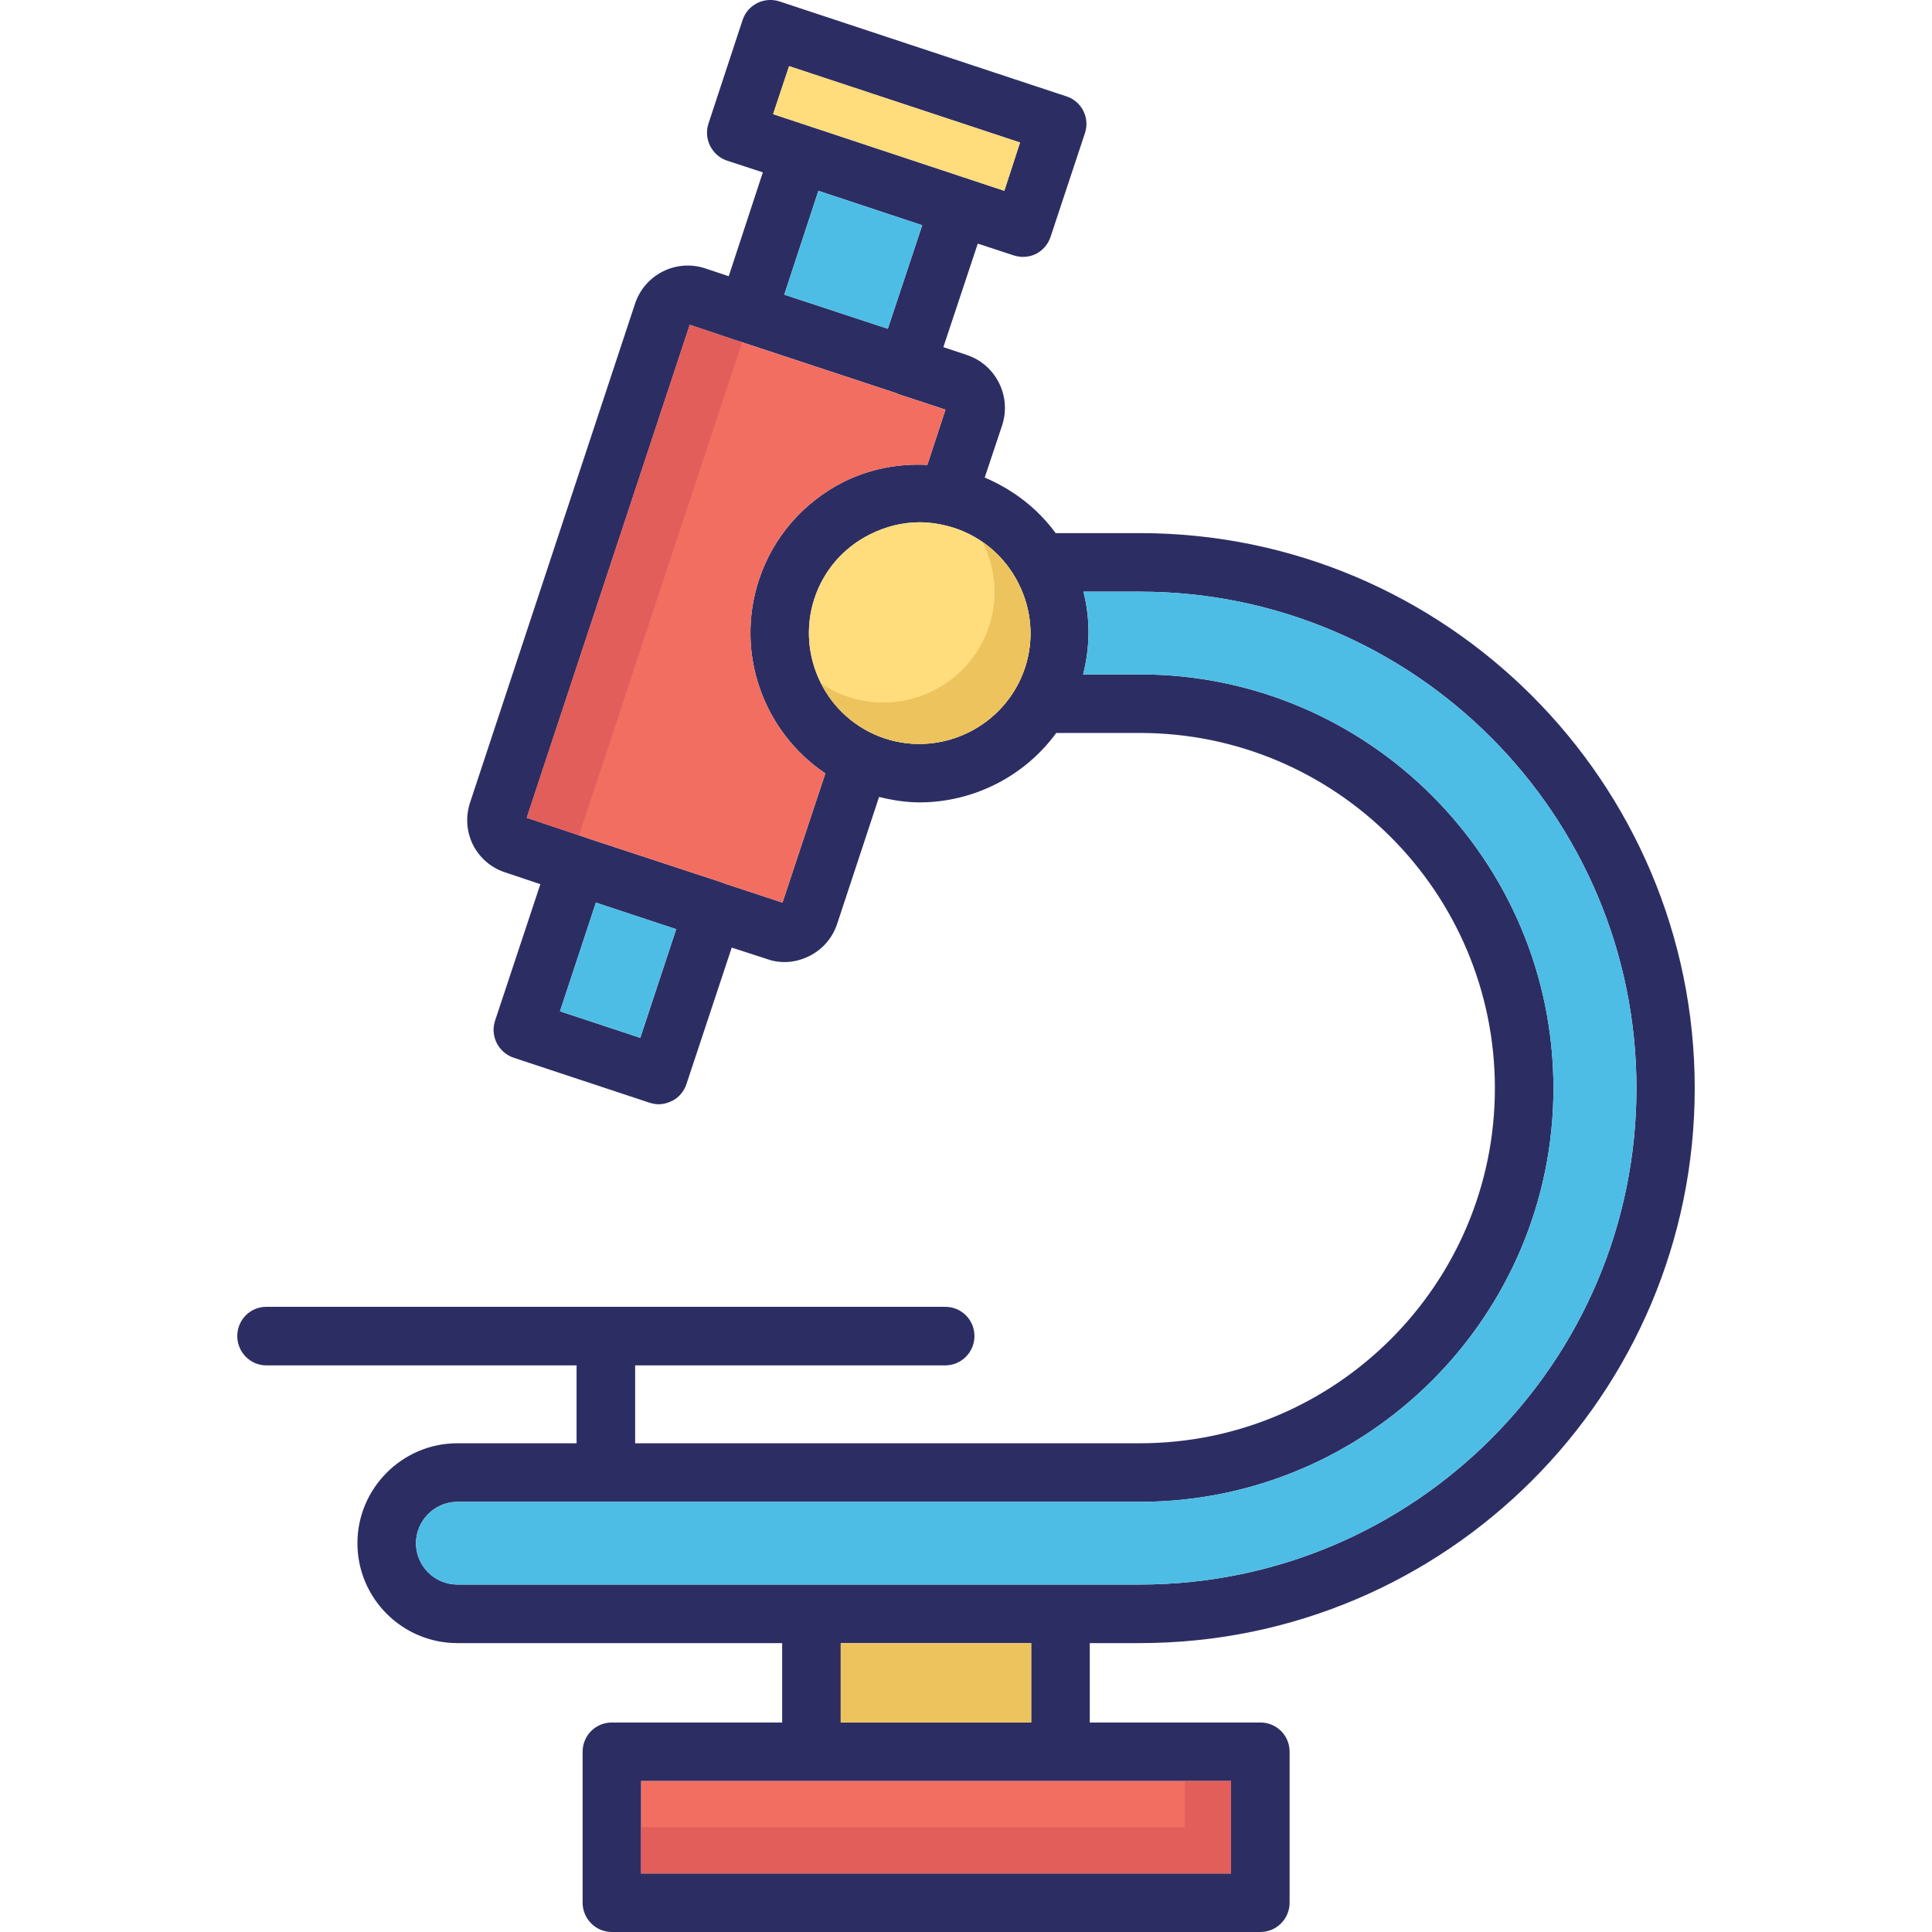
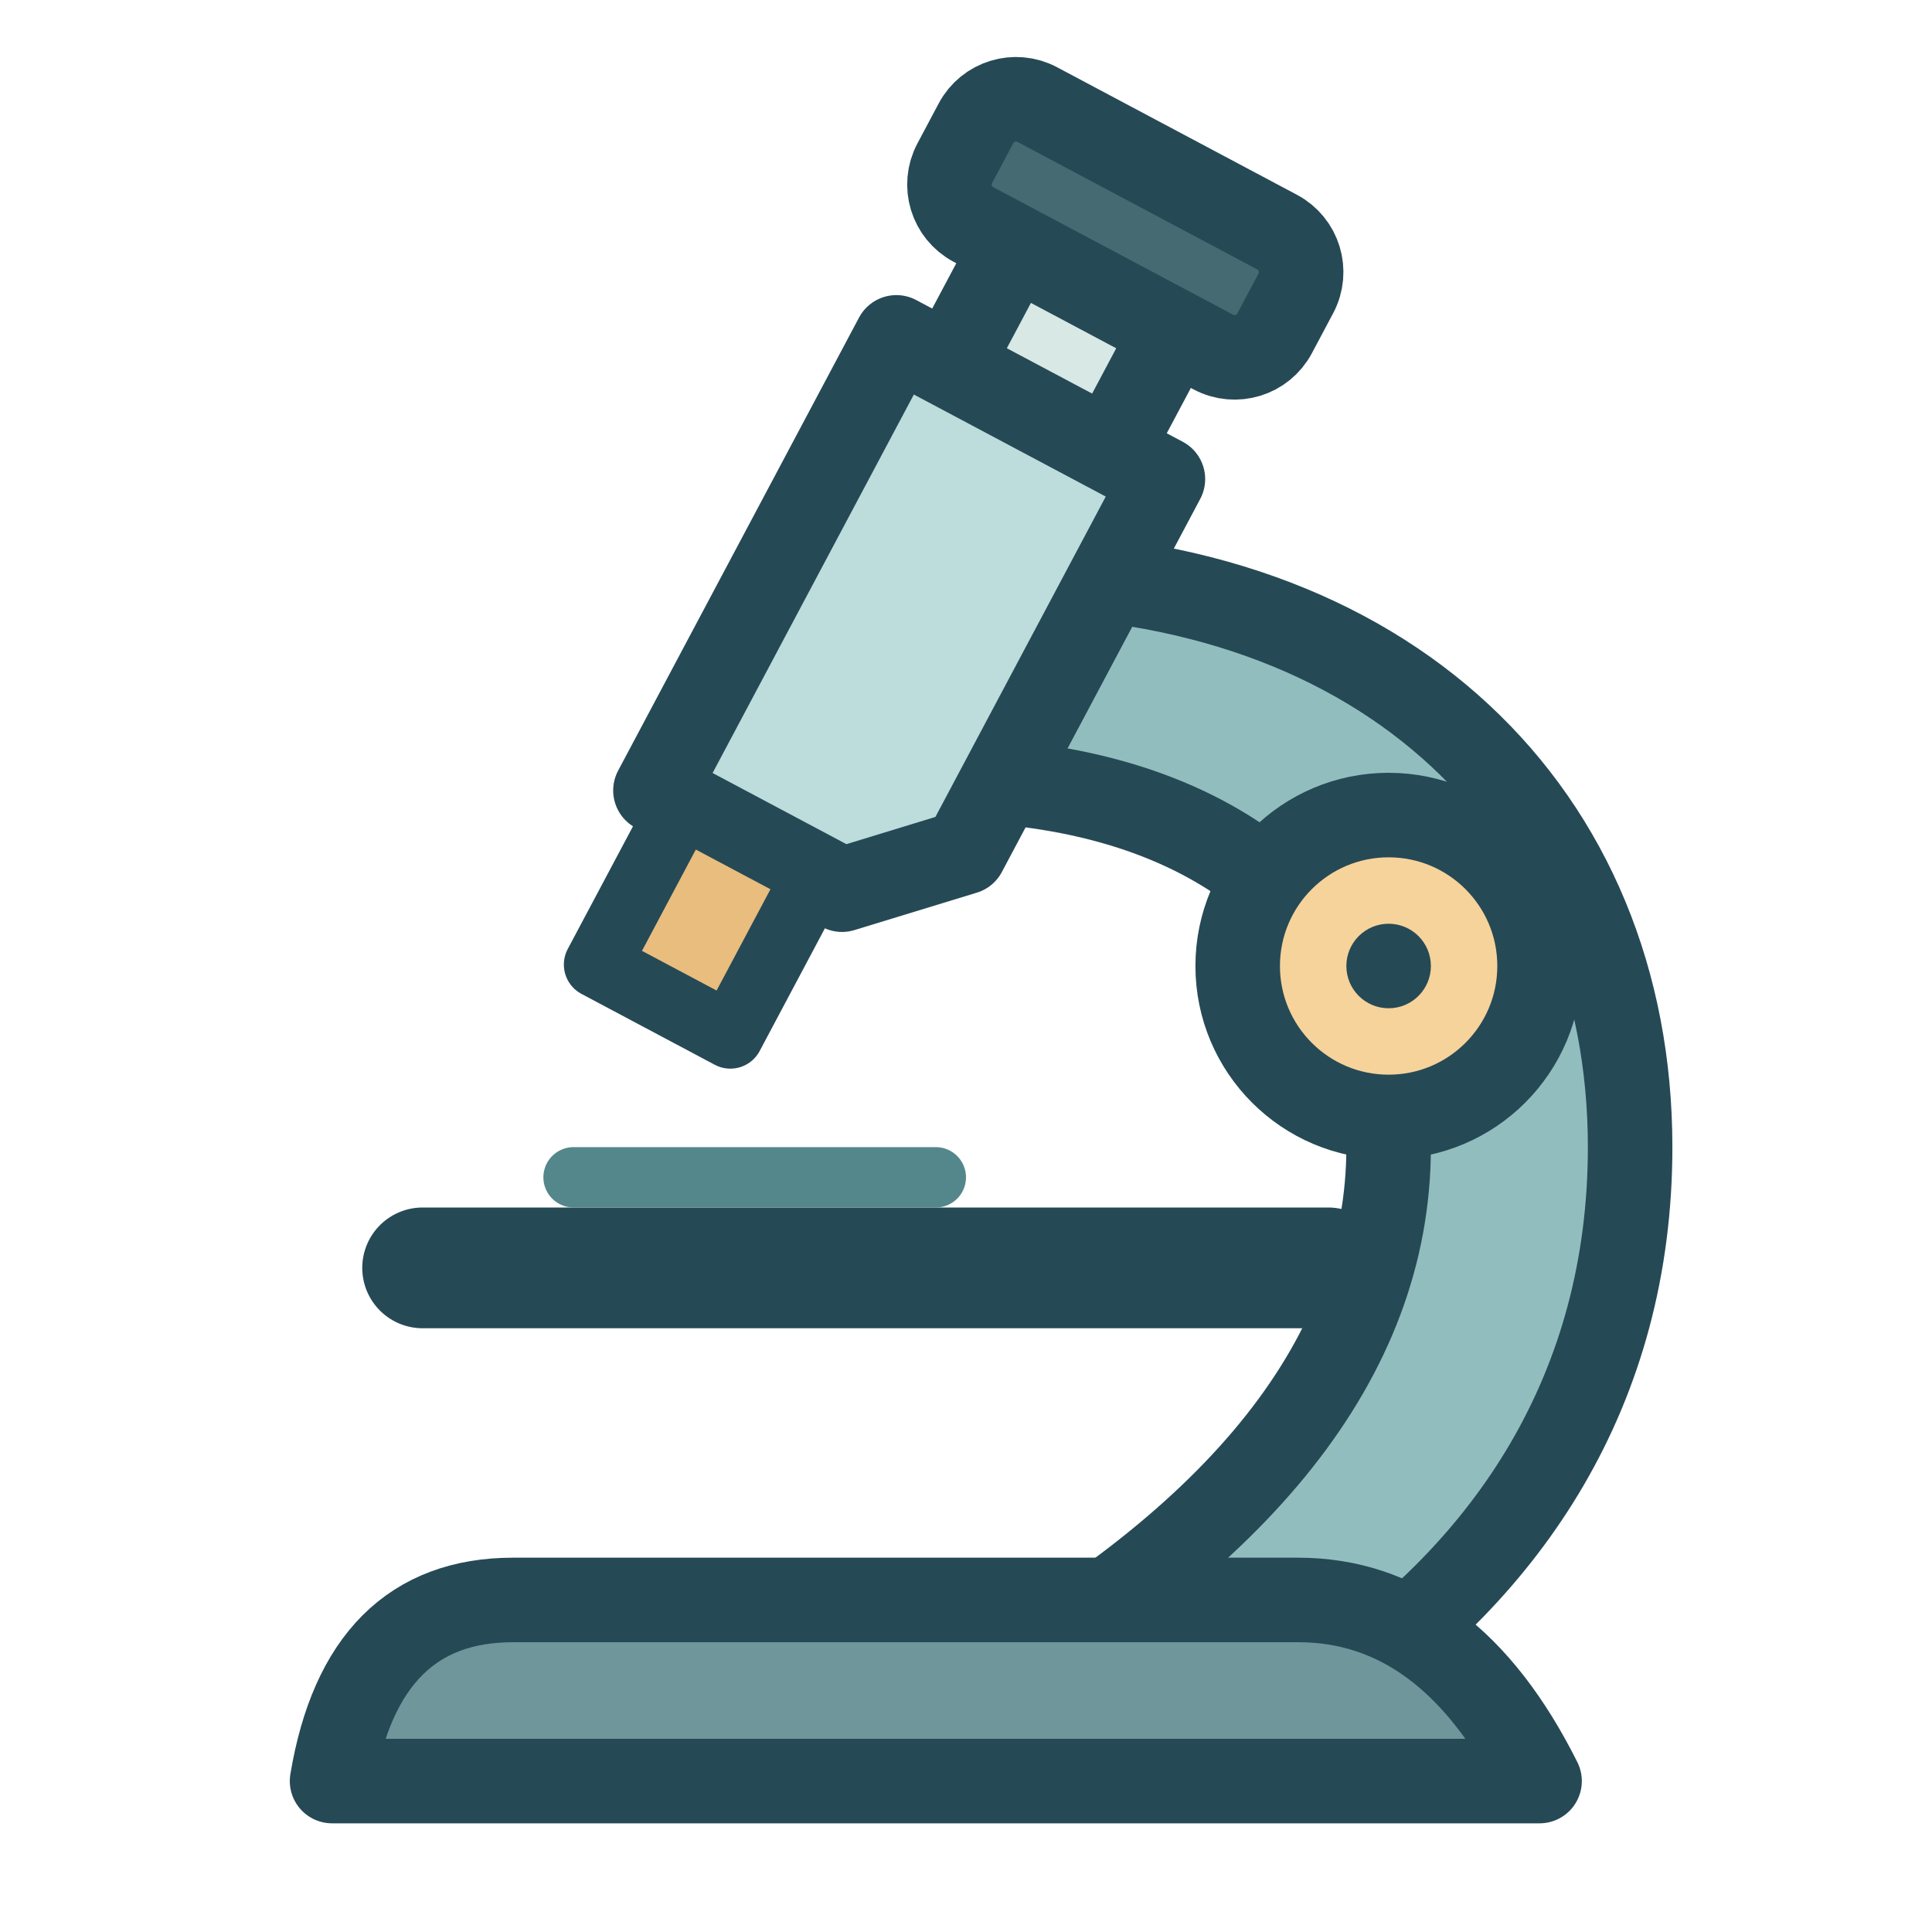
- <svg xmlns="http://www.w3.org/2000/svg" width="64" height="64" enable-background="new 0 0 64 64" viewBox="0 0 64 64" id="microscope">
-   <path fill="#2C2E63" d="M37.76,54.43c10.14,0,18.38-8.24,18.38-18.38s-8.24-18.39-18.38-18.39h-2.79c-0.6-0.82-1.41-1.44-2.35-1.84   l0.58-1.74c0.31-0.96-0.21-2-1.17-2.32l-0.78-0.26l1.14-3.43l1.19,0.39c0.1,0.03,0.2,0.05,0.3,0.05c0.15,0,0.3-0.03,0.44-0.1   c0.23-0.12,0.4-0.32,0.48-0.56l1.14-3.44c0.17-0.51-0.11-1.06-0.62-1.22l-9.49-3.14c-0.51-0.17-1.06,0.1-1.23,0.61l-1.13,3.43   c-0.17,0.51,0.11,1.06,0.61,1.23l1.19,0.39l-1.13,3.44l-0.78-0.26c-0.97-0.32-2,0.21-2.32,1.16l-5.47,16.54   c-0.15,0.46-0.12,0.96,0.1,1.4c0.22,0.43,0.6,0.76,1.07,0.91l1.16,0.39l-1.5,4.52c-0.17,0.51,0.11,1.06,0.62,1.23l4.5,1.49   c0.1,0.03,0.2,0.05,0.3,0.05c0.15,0,0.3-0.04,0.44-0.11c0.23-0.11,0.4-0.32,0.48-0.56l1.5-4.52l1.17,0.38   c0.19,0.07,0.39,0.1,0.58,0.1c0.28,0,0.56-0.07,0.82-0.2c0.44-0.22,0.76-0.59,0.92-1.06l1.39-4.21c0.45,0.11,0.9,0.18,1.34,0.18   c1.78,0,3.48-0.86,4.53-2.3h2.77c6.49,0,11.76,5.28,11.76,11.77c0,6.48-5.27,11.76-11.76,11.76H21.04v-2.58h10.27   c0.54,0,0.97-0.44,0.97-0.97c0-0.54-0.43-0.97-0.97-0.97H8.82c-0.53,0-0.96,0.43-0.96,0.97c0,0.53,0.43,0.97,0.96,0.97H19.1v2.58   h-3.95c-1.82,0-3.31,1.49-3.31,3.31c0,1.83,1.49,3.31,3.31,3.31h10.76v2.63h-5.64c-0.54,0-0.97,0.43-0.97,0.97v5   c0,0.53,0.43,0.97,0.97,0.97h21.48c0.54,0,0.97-0.44,0.97-0.97v-5c0-0.54-0.43-0.97-0.97-0.97H36.1v-2.63H37.76z M26.14,2.191   l7.65,2.53l-0.52,1.6l-7.66-2.54L26.14,2.191z M30.55,7.461l-1.14,3.43l-3.43-1.13l1.13-3.44L30.55,7.461z M21.21,34.38l-2.66-0.88   l1.19-3.6l2.66,0.88L21.21,34.38z M25.92,29.9l-1.97-0.65c-0.01-0.01-0.01-0.01-0.02-0.01c-0.01-0.01-0.01,0-0.02-0.01l-4.47-1.47   c0-0.01,0-0.01-0.01-0.01h-0.01l-1.97-0.66l5.4-16.33l1.58,0.53c0.01,0,0.01,0,0.02,0.01c0,0,0.01,0,0.02,0l5.24,1.73   c0,0.01,0.01,0.01,0.01,0.01c0.01,0,0.02,0,0.02,0.01l1.58,0.52l-0.6,1.83c-0.95-0.05-1.9,0.13-2.77,0.56   c-1.34,0.68-2.34,1.83-2.81,3.25c-0.8,2.44,0.16,5.04,2.2,6.41L25.92,29.9z M33.95,22.131c-0.64,1.91-2.72,2.96-4.64,2.33   c-1.92-0.64-2.96-2.72-2.33-4.64c0.31-0.93,0.96-1.68,1.84-2.12c0.52-0.26,1.08-0.4,1.64-0.4c0.39,0,0.78,0.07,1.16,0.19   c0.93,0.31,1.68,0.96,2.12,1.84C34.18,20.201,34.26,21.201,33.95,22.131z M40.78,59v3.06H21.24V59H40.78z M27.85,57.06v-2.63h6.31   v2.63H27.85z M15.15,52.49c-0.75,0-1.37-0.61-1.37-1.37c0-0.75,0.62-1.37,1.37-1.37h22.61c7.55,0,13.7-6.15,13.7-13.7   c0-7.56-6.15-13.71-13.7-13.71h-1.88c0.23-0.91,0.24-1.84,0.01-2.74h1.87c9.07,0,16.45,7.38,16.45,16.45   c0,9.07-7.38,16.44-16.45,16.44H15.15z" />
-   <polygon fill="#4DBDE5" points="30.55 7.461 29.41 10.891 25.98 9.761 27.11 6.321" />
-   <polygon fill="#FFDC7C" points="33.79 4.721 33.27 6.321 25.61 3.781 26.14 2.191" />
-   <rect width="6.31" height="2.63" x="27.85" y="54.43" fill="#EDC35E" />
-   <rect width="19.54" height="3.06" x="21.24" y="59" fill="#F26E61" />
-   <polygon fill="#E15E5A" points="40.78 59 40.78 62.06 21.24 62.06 21.24 60.53 39.25 60.53 39.25 59" />
-   <rect width="3.792" height="2.802" x="18.579" y="30.739" fill="#4DBDE5" transform="rotate(-71.712 20.474 32.14)" />
-   <path fill="#F26E61" d="M31.32,13.571l-0.6,1.83c-0.95-0.05-1.9,0.13-2.77,0.56c-1.34,0.68-2.34,1.83-2.81,3.25   c-0.8,2.44,0.16,5.04,2.2,6.41l-1.42,4.28l-1.97-0.65c-0.01-0.01-0.01-0.01-0.02-0.01c-0.01-0.01-0.01,0-0.02-0.01l-4.47-1.47   c0-0.01,0-0.01-0.01-0.01h-0.01l-1.97-0.66l5.4-16.33l1.58,0.53c0.01,0,0.01,0,0.02,0.01c0,0,0.01,0,0.02,0l5.24,1.73   c0,0.01,0.01,0.01,0.01,0.01c0.01,0,0.02,0,0.02,0.01L31.32,13.571z" />
-   <path fill="#E15E5A" d="M24.58,11.341l-5.4,16.33l-1.73-0.58l5.4-16.33l1.58,0.53c0.01,0,0.01,0,0.02,0.01c0,0,0.01,0,0.02,0   L24.58,11.341z" />
-   <path fill="#FFDC7C" d="M33.95,22.131c-0.64,1.91-2.72,2.96-4.64,2.33c-1.92-0.64-2.96-2.72-2.33-4.64   c0.31-0.93,0.96-1.68,1.84-2.12c0.52-0.26,1.08-0.4,1.64-0.4c0.39,0,0.78,0.07,1.16,0.19c0.93,0.31,1.68,0.96,2.12,1.84   C34.18,20.201,34.26,21.201,33.95,22.131z" />
-   <path fill="#EDC35E" d="M33.95,22.131c-0.64,1.91-2.72,2.96-4.64,2.33c-0.96-0.32-1.7-1-2.12-1.83c0.28,0.19,0.59,0.35,0.93,0.46   c1.92,0.63,4-0.42,4.64-2.33c0.31-0.93,0.23-1.93-0.21-2.8c0.5,0.34,0.91,0.81,1.19,1.37C34.18,20.201,34.26,21.201,33.95,22.131z" />
-   <path fill="#4DBDE5" d="M54.21,36.05c0,9.07-7.38,16.44-16.45,16.44H15.15c-0.75,0-1.37-0.61-1.37-1.37c0-0.75,0.62-1.37,1.37-1.37   h22.61c7.55,0,13.7-6.15,13.7-13.7c0-7.56-6.15-13.71-13.7-13.71h-1.88c0.23-0.91,0.24-1.84,0.01-2.74h1.87   C46.83,19.601,54.21,26.98,54.21,36.05z" />
+ <svg xmlns="http://www.w3.org/2000/svg" width="64" height="64" viewBox="0 0 64 64" role="img" aria-labelledby="title">
+   <g stroke="#264956" stroke-width="2.8" stroke-linejoin="round" stroke-linecap="round">
+     <path d="M33 19c13 0 21 8 21 19 0 8-4 14-10 18H32c9-5 14-11 14-18 0-6-4-11-12-12z" fill="#92bdbe" />
+     <path d="M14 42h30" fill="none" stroke-width="4" />
+     <path d="M19 39h12" fill="none" stroke="#54878b" stroke-width="2" />
+     <g transform="rotate(28 29 21)">
+       <path d="M27 6h6v8h-6z" fill="#d8e8e4" />
+       <rect x="24" y="3" width="12" height="4.5" rx="1.5" fill="#466a72" />
+       <path d="M25 12h10v14l-3 3h-7z" fill="#bddcdc" />
+       <path d="M26 29h5v6h-5z" fill="#e8bd7e" stroke-width="2.2" />
+     </g>
+     <circle cx="46" cy="32" r="5" fill="#f6d39a" />
+     <circle cx="46" cy="32" r="1.4" fill="#264956" stroke="none" />
+     <path d="M17 53h26q5 0 8 6H11q1-6 6-6z" fill="#6f969b" />
+   </g>
</svg>
